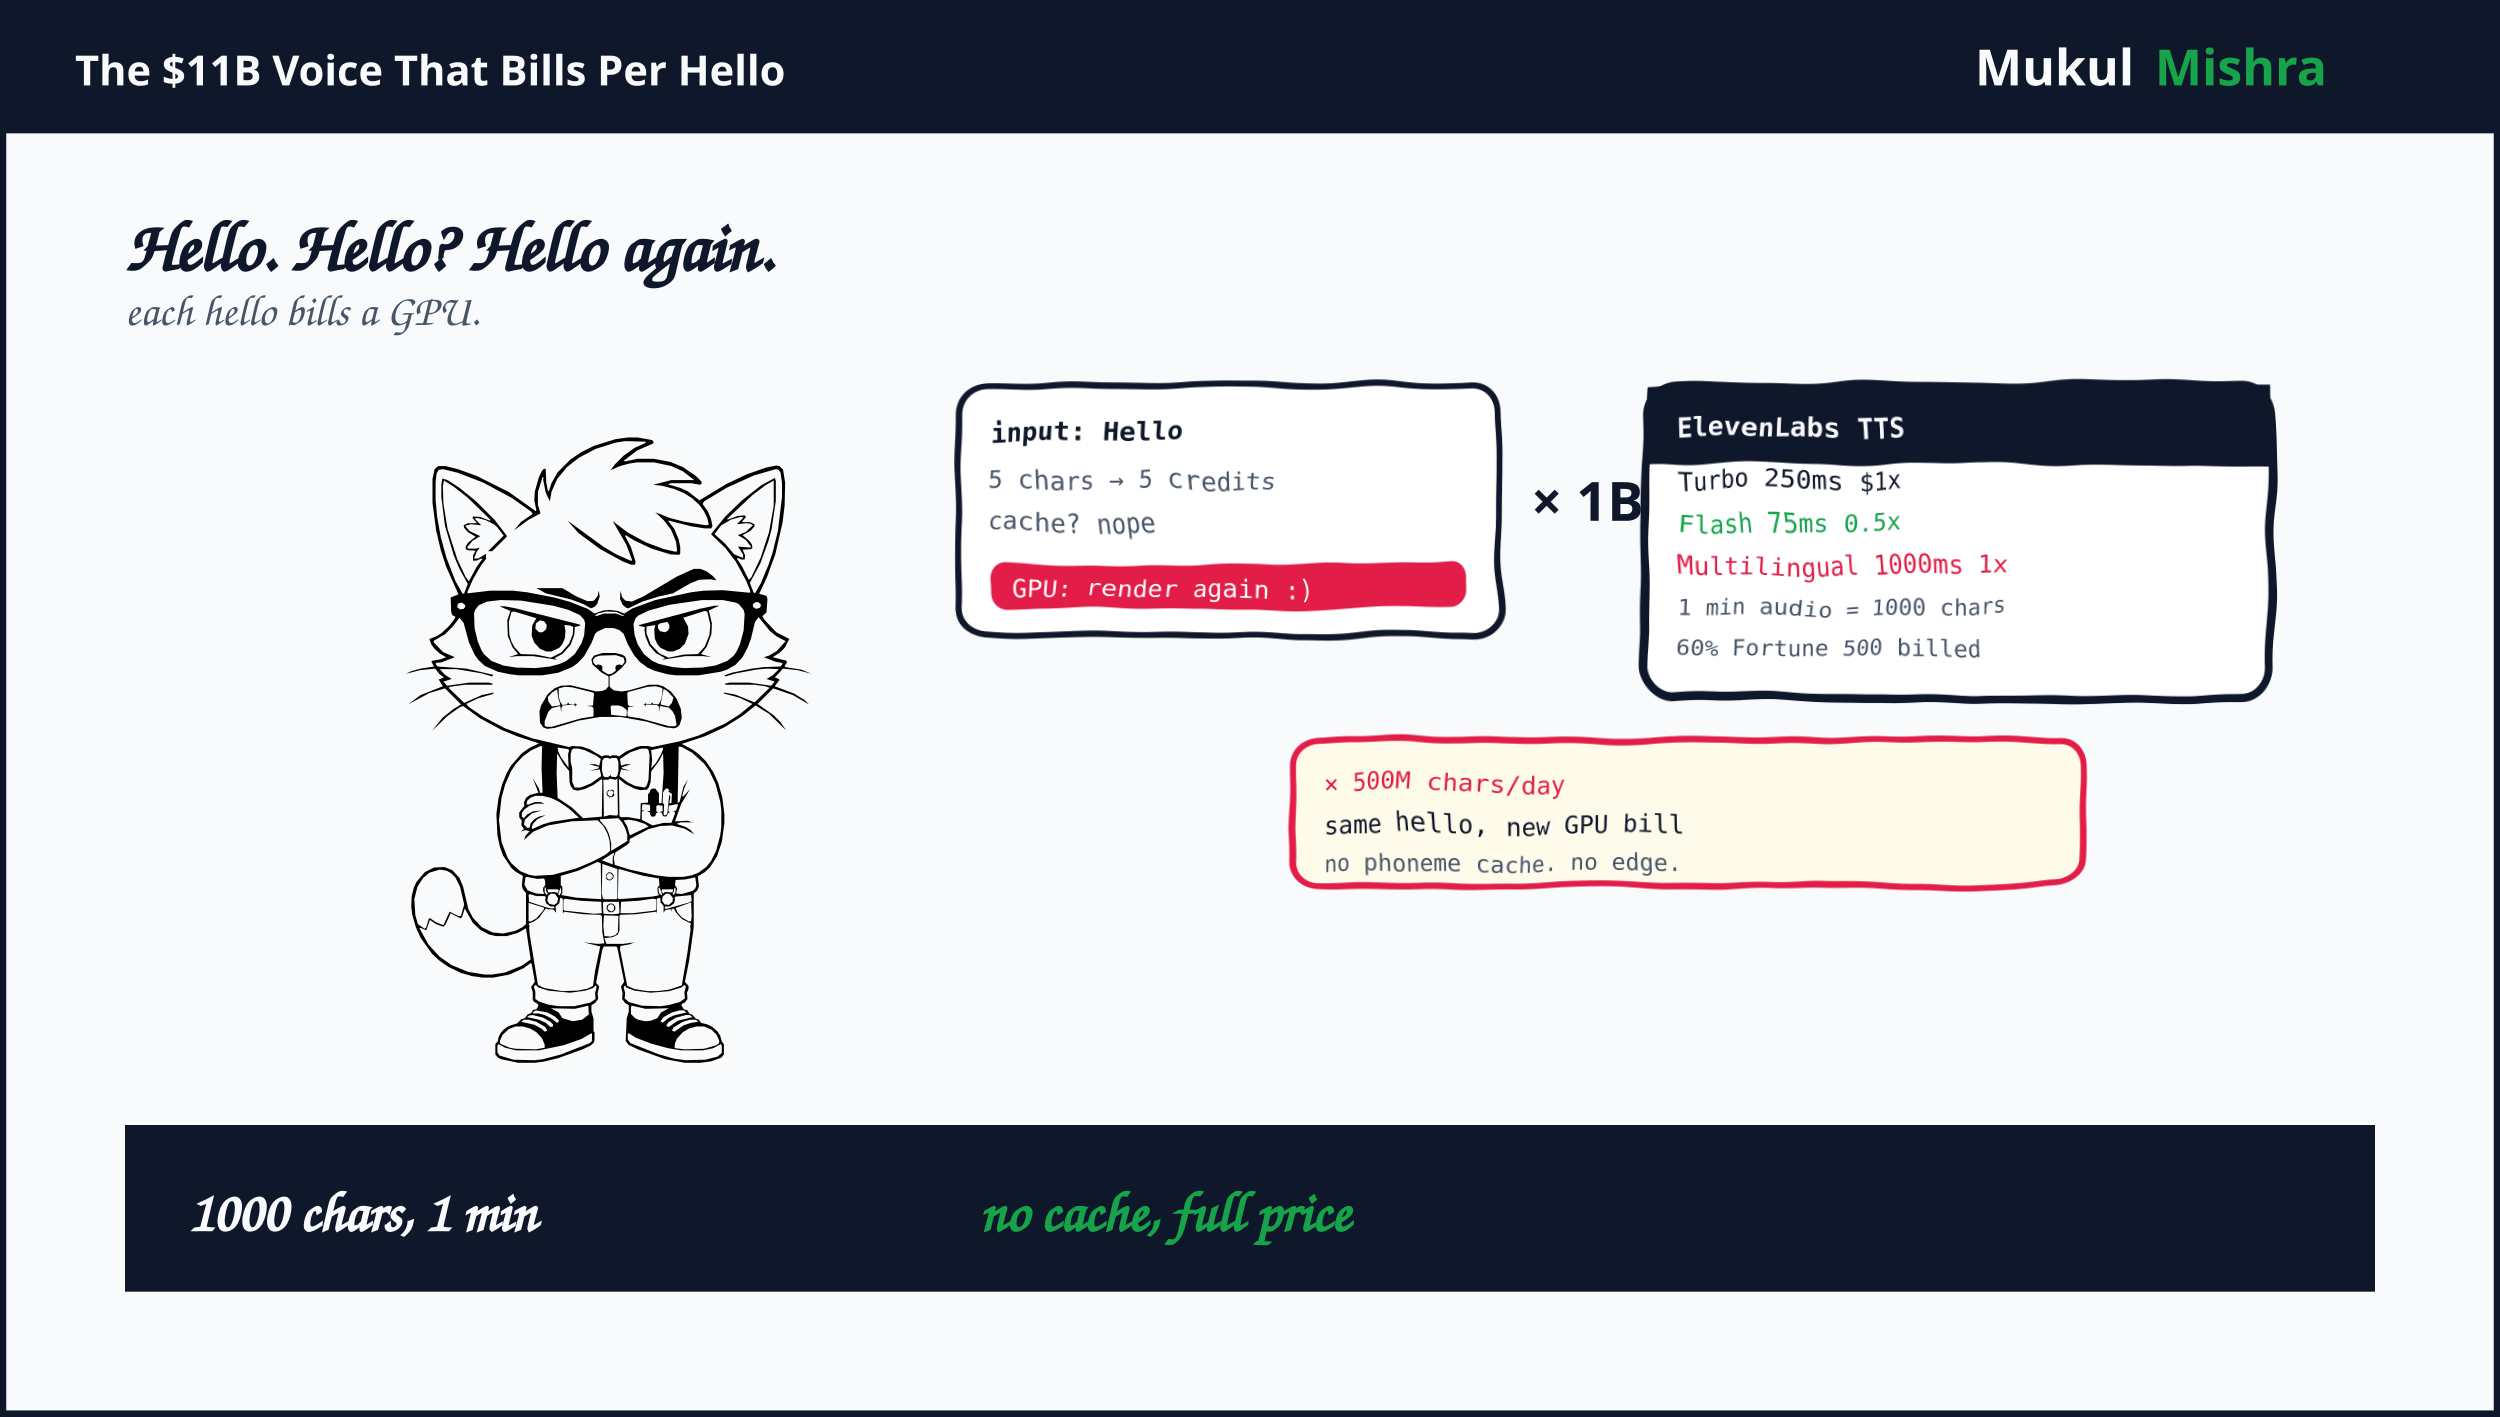
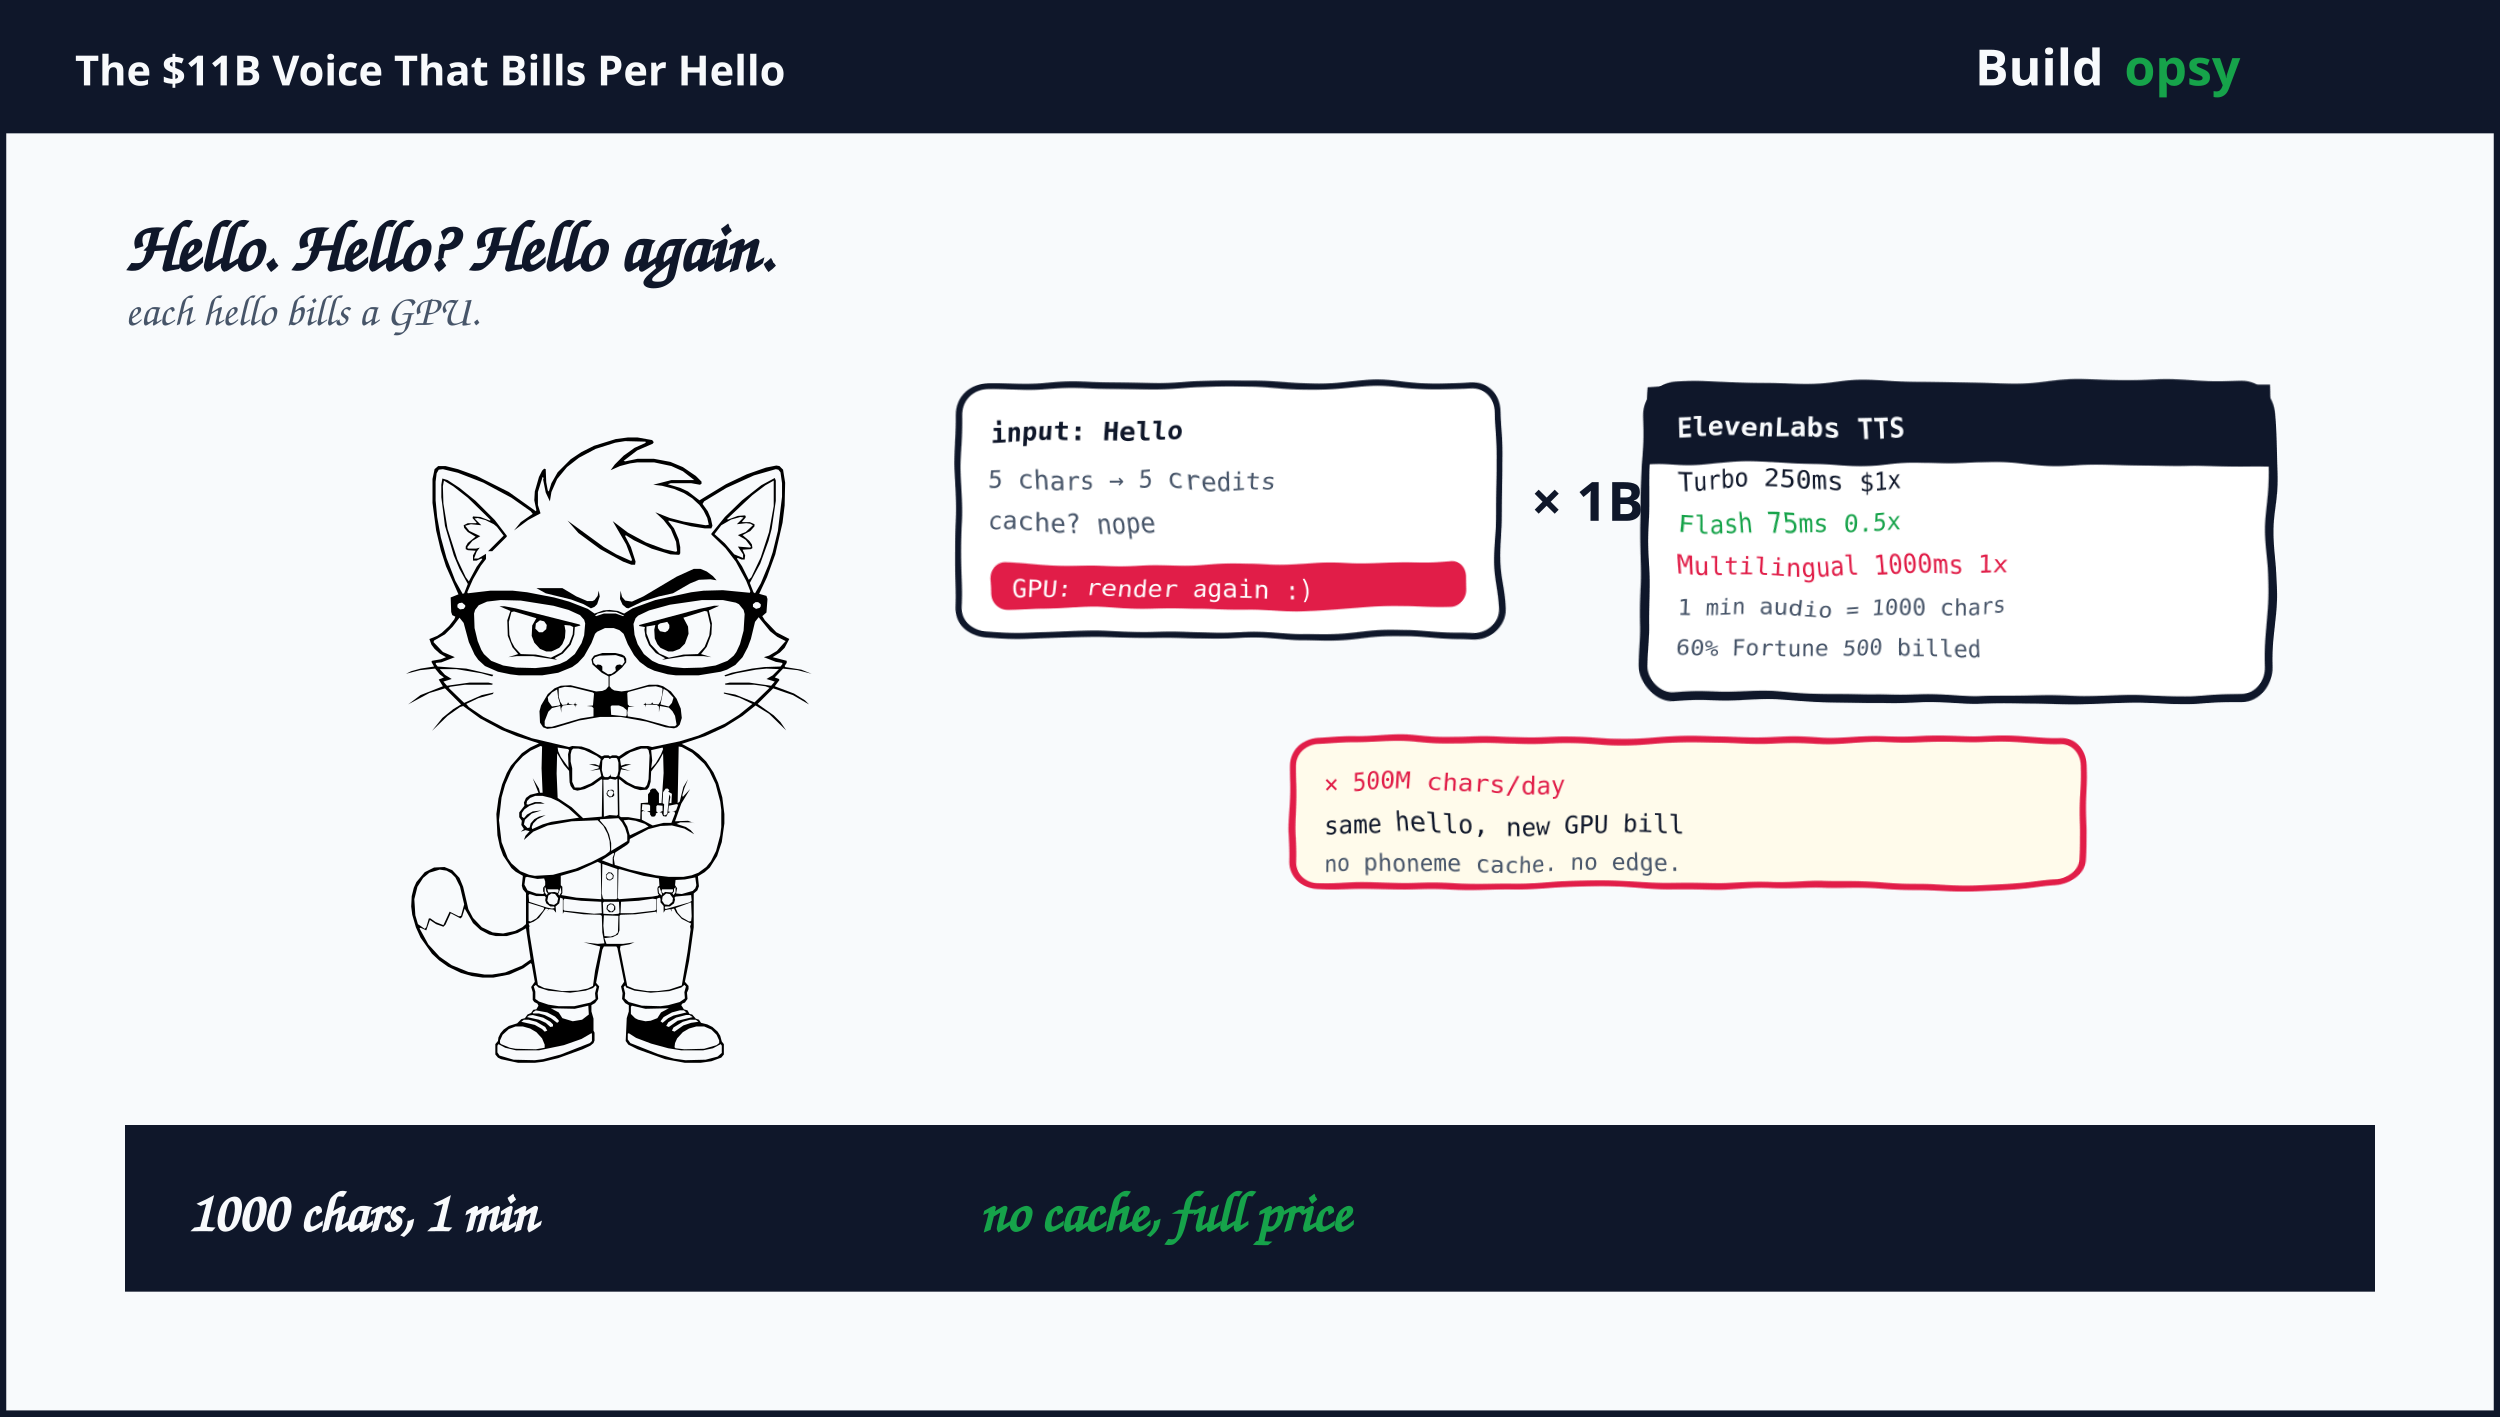
<svg xmlns="http://www.w3.org/2000/svg" width="1200" height="680" viewBox="0 0 1200 680" role="img" aria-label="Pen sketched meme of a grinning cat repeating hello">
  <defs>
    <filter id="roughen" x="-10%" y="-10%" width="120%" height="120%">
      <feTurbulence type="fractalNoise" baseFrequency="0.02" numOctaves="2" seed="95" result="n" />
      <feDisplacementMap in="SourceGraphic" in2="n" scale="6" />
    </filter>
  </defs>
  <rect x="0" y="0" width="1200" height="680" fill="#f8fafc" />
  <rect x="0" y="0" width="1200" height="680" fill="none" stroke="#0f172a" stroke-width="6" />
  <rect x="0" y="0" width="1200" height="64" fill="#0f172a" />
  <text x="36" y="41" font-family="Sora, 'Segoe UI', Verdana, sans-serif" font-size="20" font-weight="bold" fill="#f8fafc">The $11B Voice That Bills Per Hello</text>
-   <text x="948" y="41" font-family="Sora, 'Segoe UI', Verdana, sans-serif" font-size="24" font-weight="bold" fill="#f8fafc">Mukul<tspan dx="10" fill="#16a34a">Mishra</tspan>
+   <text x="948" y="41" font-family="Sora, 'Segoe UI', Verdana, sans-serif" font-size="24" font-weight="bold" fill="#f8fafc">Build<tspan dx="10" fill="#16a34a">opsy</tspan>
  </text>
  <text x="60" y="130" font-family="'Segoe Script','Segoe Print','Comic Sans MS','Chalkboard SE',cursive" font-size="34" font-weight="bold" fill="#0f172a">Hello. Hello? Hello again.</text>
  <text x="60" y="156" font-family="'Segoe Script','Segoe Print','Comic Sans MS','Chalkboard SE',cursive" font-size="21" font-style="italic" fill="#475569">each hello bills a GPU.</text>
  <svg x="110" y="210" width="300" height="300" viewBox="0 0 100 100">
    <g transform="translate(8.35,-2.08) scale(0.0831)">
      <g id="cat-art" fill="#000" fill-rule="evenodd">
        <path id="vector-1" d="" />
        <path id="vector-2" d="" />
        <path id="vector-3" d="" />
        <path id="vector-4" d="" />
        <path id="vector-5" d="" />
        <path id="vector-6" d="" />
        <path id="vector-7" d="" />
        <path id="vector-8" d="" />
        <path id="vector-9" d="" />
        <path id="vector-10" d="M 633,922 L 627,926 L 626,933 L 631,939 L 638,939 L 643,934 L 643,928 L 639,923 Z M 633,924 L 637,924 L 641,928 L 640,935 L 635,938 L 628,933 L 629,927 Z" />
        <path id="vector-11" d="M 630,862 L 625,867 L 625,873 L 628,877 L 633,878 L 639,874 L 640,868 L 636,863 Z M 630,864 L 634,864 L 638,868 L 638,872 L 634,876 L 630,876 L 626,872 L 626,868 Z" />
        <path id="vector-12" d="M 629,704 L 626,710 L 627,714 L 632,718 L 638,717 L 641,714 L 640,705 L 637,703 Z M 632,704 L 637,705 L 640,709 L 636,716 L 632,716 L 628,712 L 628,708 Z" />
        <path id="vector-13" d="M 497,552 L 498,574 L 504,583 L 512,586 L 527,584 L 573,570 L 614,563 L 653,563 L 703,572 L 740,583 L 756,585 L 762,583 L 767,578 L 771,565 L 769,547 L 761,528 L 750,514 L 735,504 L 725,501 L 708,501 L 669,512 L 655,514 L 641,512 L 636,509 L 632,504 L 632,485 L 642,480 L 656,468 L 664,458 L 664,451 L 661,446 L 656,443 L 643,440 L 618,440 L 602,445 L 597,452 L 599,462 L 617,478 L 630,485 L 630,504 L 625,510 L 618,513 L 606,514 L 557,502 L 538,503 L 526,508 L 513,519 L 500,541 Z M 634,543 L 636,541 L 650,541 L 658,544 L 665,550 L 665,560 L 663,562 L 635,559 Z M 531,510 L 533,526 L 537,539 L 535,541 L 521,543 L 514,533 L 513,525 L 521,516 Z M 736,509 L 743,513 L 755,526 L 752,536 L 746,543 L 730,539 Z M 602,518 L 600,541 L 588,542 L 598,543 L 601,546 L 601,562 L 576,566 L 521,582 L 510,582 L 507,580 L 507,571 L 514,553 L 521,546 L 537,542 L 539,555 L 539,546 L 542,541 L 562,539 L 565,541 L 566,545 L 566,541 L 570,540 L 566,538 L 566,535 L 564,539 L 554,538 L 552,535 L 550,539 L 541,540 L 537,534 L 534,524 L 534,508 L 546,505 L 560,506 L 600,516 Z M 666,517 L 668,515 L 705,505 L 721,504 L 732,507 L 734,509 L 733,521 L 730,533 L 726,539 L 716,538 L 714,535 L 712,538 L 702,538 L 701,535 L 701,537 L 697,539 L 700,540 L 701,545 L 701,541 L 703,539 L 723,540 L 727,543 L 727,554 L 729,542 L 746,545 L 753,552 L 758,561 L 761,578 L 758,581 L 747,581 L 692,566 L 667,562 L 666,555 L 668,544 L 680,542 L 670,542 L 667,539 Z M 600,453 L 604,448 L 613,445 L 644,444 L 659,449 L 661,457 L 656,464 L 652,462 L 646,463 L 643,467 L 644,474 L 636,480 L 629,481 L 618,474 L 618,466 L 615,463 L 609,462 L 606,464 L 601,459 Z" />
        <path id="vector-14" d="M 420,350 L 441,359 L 435,377 L 436,407 L 445,429 L 456,442 L 437,448 L 453,446 L 485,446 L 531,453 L 526,450 L 542,441 L 557,424 L 564,405 L 565,390 L 576,387 L 574,385 L 451,354 L 430,350 Z M 498,377 L 506,379 L 511,386 L 510,394 L 503,400 L 496,400 L 489,393 L 490,383 Z M 443,361 L 448,360 L 491,373 L 483,387 L 482,407 L 487,420 L 498,432 L 510,437 L 520,437 L 535,430 L 541,423 L 546,411 L 547,397 L 545,386 L 556,387 L 562,390 L 561,404 L 554,422 L 539,439 L 519,449 L 490,443 L 461,442 L 449,429 L 443,418 L 439,405 L 438,380 Z" />
        <path id="vector-15" d="M 843,349 L 833,349 L 805,355 L 689,386 L 689,388 L 700,390 L 699,395 L 701,408 L 708,425 L 721,440 L 739,450 L 733,453 L 778,446 L 813,446 L 828,448 L 808,442 L 819,428 L 828,404 L 829,383 L 823,358 Z M 743,380 L 747,386 L 747,392 L 744,397 L 739,400 L 729,398 L 725,392 L 725,386 L 729,383 Z M 820,360 L 826,386 L 824,406 L 815,428 L 802,442 L 774,443 L 746,449 L 728,441 L 711,423 L 703,402 L 703,389 L 720,386 L 718,395 L 719,412 L 724,423 L 730,430 L 745,437 L 754,437 L 767,432 L 777,422 L 784,403 L 783,389 L 774,372 L 815,359 Z" />
        <path id="vector-16" d="M 491,315 L 509,325 L 558,337 L 582,346 L 596,354 L 603,351 L 608,346 L 613,331 L 611,320 L 609,330 L 603,338 L 599,340 L 589,340 L 568,331 L 541,315 Z" />
        <path id="vector-17" d="M 838,300 L 831,292 L 819,283 L 807,278 L 794,278 L 761,293 L 697,331 L 675,341 L 662,339 L 656,332 L 653,320 L 652,336 L 657,347 L 664,353 L 668,354 L 695,341 L 727,331 L 754,325 L 787,306 L 804,299 L 826,298 Z" />
        <path id="vector-18" d="M 959,80 L 953,79 L 933,83 L 896,96 L 856,115 L 805,146 L 783,129 L 768,122 L 744,115 L 750,113 L 789,113 L 806,116 L 809,114 L 809,110 L 798,99 L 773,82 L 749,72 L 717,66 L 686,66 L 662,71 L 659,70 L 685,50 L 715,37 L 717,34 L 714,30 L 686,25 L 667,25 L 644,28 L 602,41 L 578,53 L 557,67 L 532,92 L 520,113 L 515,129 L 513,127 L 510,111 L 509,86 L 506,85 L 502,89 L 496,101 L 488,129 L 487,146 L 491,165 L 490,167 L 438,130 L 376,99 L 340,86 L 316,80 L 302,80 L 295,86 L 291,105 L 291,151 L 298,204 L 307,242 L 317,273 L 341,327 L 326,333 L 327,361 L 329,367 L 335,370 L 333,375 L 323,388 L 309,401 L 300,407 L 285,413 L 289,424 L 295,432 L 305,441 L 317,448 L 307,452 L 290,455 L 289,457 L 294,466 L 268,470 L 250,475 L 240,480 L 267,473 L 296,470 L 305,481 L 313,487 L 303,491 L 311,504 L 268,521 L 244,539 L 285,517 L 315,508 L 346,539 L 331,548 L 310,565 L 290,590 L 320,561 L 344,544 L 350,542 L 383,566 L 424,588 L 453,600 L 496,614 L 479,622 L 463,633 L 442,657 L 434,671 L 425,693 L 418,720 L 414,750 L 416,791 L 421,814 L 427,830 L 443,854 L 451,861 L 465,869 L 463,888 L 465,895 L 471,902 L 471,962 L 464,968 L 450,975 L 427,980 L 407,978 L 386,968 L 369,950 L 360,933 L 350,890 L 343,873 L 329,858 L 314,852 L 294,853 L 276,862 L 260,881 L 255,892 L 251,908 L 250,928 L 252,944 L 259,968 L 268,988 L 290,1019 L 304,1032 L 321,1044 L 346,1056 L 367,1062 L 388,1065 L 408,1065 L 439,1059 L 466,1047 L 480,1037 L 482,1039 L 488,1073 L 481,1083 L 484,1093 L 484,1108 L 487,1112 L 493,1115 L 495,1119 L 491,1126 L 485,1127 L 481,1133 L 474,1136 L 469,1143 L 462,1145 L 454,1153 L 438,1158 L 428,1165 L 422,1172 L 418,1180 L 417,1187 L 412,1193 L 412,1213 L 417,1219 L 423,1222 L 456,1229 L 488,1229 L 504,1227 L 533,1220 L 580,1203 L 595,1196 L 601,1191 L 603,1186 L 603,1171 L 601,1167 L 601,1144 L 597,1130 L 597,1118 L 604,1114 L 610,1106 L 609,1095 L 612,1082 L 606,1075 L 618,1011 L 621,1005 L 645,1005 L 647,1008 L 660,1073 L 654,1082 L 657,1095 L 656,1106 L 662,1114 L 669,1118 L 669,1130 L 665,1143 L 663,1187 L 668,1194 L 686,1203 L 739,1222 L 777,1229 L 807,1229 L 828,1226 L 847,1219 L 852,1213 L 852,1193 L 848,1188 L 845,1177 L 840,1169 L 830,1160 L 820,1155 L 808,1152 L 804,1146 L 798,1144 L 791,1136 L 786,1135 L 782,1128 L 775,1126 L 770,1118 L 772,1115 L 777,1113 L 782,1106 L 781,1094 L 784,1087 L 784,1081 L 777,1073 L 785,1033 L 794,968 L 794,903 L 801,897 L 804,889 L 802,870 L 815,862 L 825,853 L 839,831 L 848,804 L 853,768 L 853,750 L 849,718 L 841,690 L 832,670 L 818,649 L 804,635 L 792,626 L 771,615 L 816,600 L 853,583 L 888,561 L 913,541 L 939,557 L 972,589 L 961,573 L 948,560 L 917,538 L 947,508 L 985,521 L 1016,539 L 1008,531 L 987,518 L 950,504 L 959,492 L 958,490 L 950,487 L 966,470 L 994,473 L 1021,480 L 1001,472 L 970,467 L 969,465 L 973,459 L 973,455 L 946,448 L 960,439 L 969,430 L 978,413 L 953,400 L 931,377 L 926,369 L 934,362 L 936,336 L 934,330 L 920,326 L 935,294 L 951,250 L 965,189 L 969,156 L 970,112 L 966,87 Z M 667,1173 L 669,1172 L 683,1181 L 712,1192 L 745,1201 L 770,1205 L 812,1205 L 831,1201 L 846,1193 L 848,1196 L 848,1210 L 840,1217 L 817,1223 L 778,1224 L 756,1221 L 725,1212 L 672,1191 L 667,1184 Z M 598,1173 L 598,1187 L 594,1191 L 538,1213 L 504,1222 L 488,1224 L 447,1223 L 420,1215 L 416,1209 L 416,1196 L 418,1193 L 431,1200 L 452,1205 L 496,1205 L 544,1195 L 578,1183 L 597,1172 Z M 843,1186 L 843,1191 L 838,1195 L 814,1202 L 776,1203 L 759,1201 L 757,1199 L 758,1191 L 762,1182 L 773,1170 L 785,1163 L 799,1159 L 814,1159 L 828,1165 L 838,1175 Z M 421,1186 L 426,1175 L 438,1164 L 451,1159 L 465,1159 L 479,1163 L 491,1170 L 502,1182 L 507,1194 L 507,1200 L 490,1203 L 451,1202 L 440,1200 L 423,1193 L 421,1191 Z M 803,1150 L 789,1152 L 774,1157 L 757,1169 L 752,1167 L 755,1161 L 773,1150 L 787,1146 L 798,1146 Z M 462,1150 L 467,1146 L 476,1146 L 491,1150 L 508,1160 L 512,1167 L 507,1169 L 502,1164 L 488,1156 Z M 792,1141 L 763,1148 L 746,1160 L 741,1158 L 745,1151 L 760,1142 L 779,1137 L 786,1137 Z M 473,1141 L 477,1138 L 484,1137 L 504,1142 L 518,1150 L 523,1155 L 523,1159 L 518,1160 L 509,1152 L 496,1146 Z M 780,1132 L 755,1138 L 745,1143 L 734,1152 L 730,1149 L 736,1141 L 752,1132 L 767,1128 L 775,1128 Z M 484,1132 L 490,1128 L 512,1132 L 527,1140 L 534,1147 L 534,1150 L 531,1152 L 519,1143 L 507,1137 L 496,1134 L 485,1134 Z M 673,1135 L 673,1121 L 675,1119 L 701,1125 L 746,1124 L 731,1132 L 724,1143 L 711,1148 L 701,1149 L 687,1146 L 681,1143 Z M 592,1136 L 579,1146 L 561,1149 L 541,1143 L 534,1132 L 519,1124 L 565,1125 L 591,1119 Z M 779,1082 L 776,1093 L 777,1105 L 767,1112 L 745,1118 L 730,1120 L 694,1119 L 669,1112 L 661,1105 L 662,1095 L 659,1083 L 662,1080 L 664,1084 L 680,1090 L 711,1094 L 747,1091 L 770,1084 L 776,1079 Z M 486,1082 L 490,1079 L 495,1084 L 514,1090 L 556,1094 L 586,1090 L 600,1085 L 605,1080 L 607,1083 L 604,1095 L 605,1106 L 595,1113 L 564,1120 L 534,1120 L 514,1117 L 496,1111 L 489,1106 L 489,1092 Z M 621,945 L 649,946 L 648,978 L 643,983 L 634,986 L 622,985 L 620,965 Z M 266,970 L 268,969 L 279,974 L 286,954 L 298,962 L 312,967 L 316,963 L 326,941 L 345,951 L 348,948 L 353,932 L 369,960 L 383,973 L 400,982 L 413,985 L 434,985 L 455,979 L 471,970 L 480,1030 L 463,1042 L 431,1055 L 406,1059 L 391,1059 L 360,1054 L 328,1041 L 305,1025 L 283,1001 Z M 505,930 L 506,932 L 504,936 L 491,951 L 480,957 L 476,956 L 476,921 Z M 789,920 L 790,947 L 789,956 L 785,957 L 771,949 L 763,940 L 759,931 Z M 619,921 L 621,919 L 650,919 L 651,940 L 649,942 L 638,943 L 620,942 Z M 722,914 L 722,934 L 719,936 L 676,941 L 653,941 L 654,919 L 688,917 L 715,913 Z M 543,916 L 545,913 L 577,917 L 616,919 L 617,941 L 602,942 L 545,936 L 543,934 Z M 728,911 L 730,913 L 730,920 L 736,927 L 736,940 L 739,935 L 749,933 L 752,938 L 751,933 L 756,932 L 760,940 L 771,952 L 789,961 L 787,966 L 788,972 L 782,1016 L 771,1080 L 747,1088 L 724,1091 L 705,1091 L 680,1087 L 666,1081 L 652,1010 L 653,1004 L 670,1001 L 680,997 L 658,1000 L 626,1000 L 622,989 L 638,987 L 648,982 L 651,974 L 651,946 L 653,944 L 682,943 L 722,938 L 723,942 L 723,913 Z M 537,911 L 542,913 L 542,942 L 544,938 L 582,943 L 614,944 L 617,946 L 618,978 L 622,999 L 609,1000 L 582,997 L 614,1005 L 604,1052 L 600,1081 L 590,1086 L 571,1090 L 541,1091 L 506,1085 L 494,1079 L 478,981 L 477,967 L 480,965 L 478,966 L 476,961 L 486,957 L 496,950 L 509,932 L 514,933 L 512,937 L 515,933 L 524,934 L 529,940 L 528,928 L 535,922 Z M 789,906 L 790,917 L 786,920 L 740,933 L 738,931 L 739,928 L 748,928 L 756,922 L 758,915 L 757,911 L 759,909 Z M 476,906 L 478,904 L 491,908 L 507,908 L 509,910 L 508,916 L 510,922 L 518,928 L 525,928 L 526,931 L 521,932 L 511,930 L 477,919 Z M 741,903 L 748,904 L 754,912 L 753,919 L 746,925 L 738,924 L 733,917 L 734,909 Z M 520,903 L 527,904 L 533,912 L 531,921 L 525,925 L 516,923 L 512,917 L 514,907 Z M 754,895 L 754,899 L 752,901 L 739,900 L 735,903 L 732,899 L 733,895 Z M 512,895 L 533,895 L 534,898 L 532,902 L 526,900 L 514,901 Z M 759,891 L 759,901 L 755,906 L 753,903 L 756,899 L 756,894 Z M 728,891 L 733,904 L 732,907 L 727,902 L 726,893 Z M 538,891 L 539,901 L 535,907 L 533,904 Z M 507,891 L 509,892 L 510,899 L 513,903 L 511,906 L 507,901 Z M 797,872 L 799,887 L 797,893 L 792,898 L 771,904 L 760,903 L 762,893 L 758,887 L 759,877 L 777,876 Z M 470,872 L 473,871 L 493,875 L 506,874 L 508,880 L 508,887 L 504,892 L 504,899 L 506,902 L 504,904 L 491,903 L 474,897 L 468,886 Z M 318,859 L 327,864 L 335,872 L 344,890 L 352,924 L 346,946 L 342,947 L 324,938 L 312,964 L 297,958 L 287,951 L 284,951 L 279,968 L 276,971 L 263,962 L 258,945 L 256,914 L 262,890 L 273,873 L 285,863 L 305,857 Z M 649,857 L 651,856 L 697,869 L 727,874 L 728,888 L 725,890 L 724,894 L 725,903 L 727,905 L 725,907 L 714,909 L 650,914 L 648,912 Z M 618,846 L 647,856 L 647,912 L 645,914 L 621,914 L 619,912 L 617,903 Z M 615,845 L 616,914 L 568,911 L 539,906 L 541,902 L 541,890 L 538,887 L 538,869 L 572,859 L 609,842 Z M 641,826 L 638,834 L 638,847 L 617,839 L 639,825 Z M 659,762 L 669,761 L 682,763 L 700,769 L 707,774 L 671,791 L 666,774 Z M 614,760 L 649,758 L 656,766 L 662,777 L 666,790 L 666,802 L 635,821 L 635,806 L 631,789 L 625,776 L 613,762 Z M 694,761 L 694,746 L 696,744 L 701,745 L 694,742 L 695,731 L 708,732 L 710,734 L 710,744 L 704,745 L 710,747 L 710,751 L 713,755 L 718,755 L 721,752 L 721,749 L 725,747 L 722,745 L 722,735 L 724,733 L 734,734 L 734,744 L 728,747 L 732,747 L 735,754 L 741,755 L 745,748 L 749,746 L 745,745 L 746,734 L 761,731 L 764,732 L 760,743 L 752,746 L 757,745 L 758,749 L 751,767 L 736,767 L 715,772 Z M 463,748 L 468,741 L 478,734 L 490,730 L 507,730 L 499,727 L 488,727 L 475,732 L 472,731 L 473,725 L 479,719 L 489,715 L 503,715 L 519,719 L 534,726 L 553,739 L 573,757 L 520,765 L 503,770 L 483,779 L 482,775 L 485,768 L 493,760 L 509,752 L 496,755 L 487,760 L 480,768 L 478,776 L 474,777 L 467,770 L 469,761 L 482,749 L 501,743 L 484,745 L 473,751 L 467,758 L 463,755 Z M 744,701 L 747,704 L 745,707 L 752,711 L 751,729 L 747,729 L 749,717 L 747,712 L 743,750 L 738,753 L 736,751 L 737,731 L 734,729 L 735,708 L 740,701 Z M 647,682 L 648,751 L 646,753 L 632,752 L 621,755 L 620,684 L 629,684 L 633,682 L 643,684 Z M 622,642 L 630,642 L 632,644 L 636,642 L 645,642 L 647,644 L 649,651 L 649,667 L 647,676 L 644,679 L 635,678 L 633,673 L 633,676 L 629,679 L 623,679 L 620,677 L 617,665 L 618,647 Z M 735,633 L 736,671 L 732,729 L 727,729 L 727,710 L 720,701 L 714,701 L 710,704 L 710,707 L 706,712 L 706,728 L 692,729 L 691,760 L 668,756 L 654,756 L 651,754 L 650,684 L 651,683 L 662,692 L 680,701 L 691,704 L 704,703 L 708,698 L 711,688 L 712,668 L 727,648 Z M 531,633 L 544,655 L 554,667 L 555,689 L 557,696 L 562,703 L 570,705 L 584,702 L 601,694 L 616,683 L 618,684 L 617,755 L 581,758 L 559,737 L 532,719 L 530,672 Z M 693,624 L 704,624 L 707,627 L 709,637 L 707,683 L 704,694 L 700,699 L 681,696 L 667,689 L 651,677 L 654,664 L 672,667 L 656,662 L 655,660 L 674,654 L 663,654 L 654,657 L 652,644 L 672,631 Z M 562,624 L 572,624 L 584,627 L 607,638 L 615,644 L 612,657 L 604,654 L 592,654 L 611,659 L 611,662 L 594,667 L 613,664 L 616,677 L 596,691 L 576,699 L 565,699 L 560,688 L 560,662 L 557,649 L 557,635 L 559,627 Z M 734,622 L 735,625 L 731,635 L 721,652 L 712,662 L 714,647 L 712,627 Z M 532,622 L 552,625 L 554,627 L 552,635 L 553,661 L 538,640 L 533,629 Z M 791,632 L 814,653 L 824,667 L 836,692 L 845,726 L 847,742 L 847,775 L 845,791 L 837,821 L 827,841 L 818,852 L 803,863 L 790,868 L 774,871 L 746,871 L 721,868 L 671,857 L 642,848 L 640,835 L 643,824 L 666,809 L 670,805 L 671,798 L 707,779 L 730,773 L 752,772 L 776,778 L 795,789 L 788,781 L 779,775 L 761,769 L 768,766 L 790,766 L 796,768 L 783,763 L 758,764 L 770,730 L 787,702 L 773,717 L 772,714 L 776,700 L 783,683 L 774,698 L 767,726 L 763,729 L 765,620 L 771,621 Z M 499,619 L 502,620 L 501,662 L 503,709 L 498,709 L 496,701 L 484,681 L 495,709 L 479,713 L 471,719 L 467,728 L 468,734 L 458,747 L 458,756 L 463,763 L 462,771 L 467,779 L 461,784 L 470,781 L 478,783 L 470,792 L 467,800 L 485,784 L 513,772 L 559,764 L 609,762 L 620,773 L 628,788 L 632,802 L 633,818 L 632,822 L 623,829 L 598,842 L 567,855 L 523,867 L 488,869 L 477,867 L 460,860 L 443,845 L 436,835 L 424,804 L 419,762 L 424,718 L 431,693 L 442,668 L 451,654 L 465,639 L 480,628 Z M 971,417 L 954,436 L 939,445 L 929,448 L 952,457 L 964,459 L 965,461 L 961,466 L 930,467 L 906,470 L 867,478 L 853,483 L 855,485 L 876,479 L 914,472 L 934,470 L 958,471 L 946,483 L 934,490 L 950,495 L 943,503 L 901,497 L 863,497 L 854,499 L 855,501 L 910,501 L 932,504 L 940,507 L 911,535 L 874,520 L 852,516 L 852,518 L 882,526 L 907,538 L 881,559 L 854,576 L 803,599 L 767,610 L 714,621 L 706,619 L 692,619 L 684,621 L 663,630 L 650,639 L 645,637 L 637,637 L 633,639 L 630,637 L 622,637 L 617,639 L 593,625 L 578,620 L 560,619 L 554,621 L 482,604 L 431,585 L 389,563 L 361,544 L 356,538 L 379,527 L 407,519 L 409,516 L 386,521 L 352,536 L 322,507 L 325,505 L 354,501 L 406,501 L 407,499 L 399,497 L 362,497 L 319,503 L 312,495 L 328,490 L 315,482 L 305,471 L 337,471 L 385,479 L 406,485 L 408,482 L 356,470 L 301,466 L 297,461 L 298,459 L 308,458 L 334,448 L 311,438 L 293,419 L 294,416 L 315,404 L 330,389 L 343,372 L 351,382 L 361,419 L 372,443 L 379,453 L 392,465 L 417,476 L 441,481 L 458,483 L 502,483 L 533,478 L 560,467 L 571,459 L 583,446 L 597,421 L 604,403 L 608,399 L 623,392 L 640,392 L 651,396 L 659,403 L 667,423 L 679,444 L 690,457 L 705,468 L 718,474 L 744,481 L 760,483 L 803,483 L 846,476 L 858,472 L 874,463 L 888,448 L 898,429 L 904,413 L 912,380 L 919,371 L 941,398 L 955,409 Z M 604,368 L 609,364 L 626,360 L 645,361 L 660,368 L 658,369 L 644,364 L 621,364 L 606,369 Z M 339,347 L 342,344 L 348,343 L 354,348 L 354,351 L 351,355 L 344,356 L 339,352 Z M 908,346 L 913,342 L 918,342 L 923,346 L 923,350 L 921,353 L 914,355 L 908,351 Z M 890,357 L 892,365 L 890,397 L 883,423 L 876,438 L 871,445 L 859,455 L 836,464 L 810,468 L 775,469 L 753,467 L 727,461 L 714,455 L 698,442 L 686,423 L 680,405 L 678,384 L 682,373 L 687,368 L 708,358 L 748,347 L 810,338 L 850,338 L 875,343 L 881,346 Z M 373,357 L 380,348 L 396,341 L 422,338 L 461,339 L 524,349 L 553,357 L 575,367 L 583,376 L 585,383 L 583,406 L 578,421 L 565,442 L 549,455 L 536,461 L 517,466 L 489,469 L 452,468 L 427,464 L 404,455 L 390,442 L 385,434 L 378,417 L 372,392 L 371,364 Z M 884,178 L 890,179 L 877,192 L 895,190 L 903,191 L 908,194 L 894,207 L 879,213 L 894,222 L 904,235 L 903,237 L 879,235 L 889,250 L 889,257 L 872,250 L 854,229 L 834,211 L 847,194 L 866,183 Z M 948,108 L 948,157 L 939,207 L 923,256 L 905,294 L 900,299 L 887,273 L 877,258 L 879,257 L 886,260 L 892,260 L 893,252 L 888,241 L 904,240 L 907,238 L 906,231 L 901,224 L 888,213 L 903,205 L 911,196 L 911,192 L 902,188 L 888,188 L 887,187 L 894,179 L 894,176 L 892,175 L 879,176 L 860,183 L 858,182 L 907,136 L 932,117 Z M 313,108 L 331,119 L 359,141 L 403,184 L 401,185 L 383,178 L 369,177 L 368,180 L 376,189 L 375,190 L 359,190 L 351,194 L 352,199 L 359,207 L 374,216 L 359,228 L 355,235 L 355,240 L 359,242 L 374,243 L 369,252 L 369,262 L 376,262 L 385,258 L 387,259 L 376,274 L 361,302 L 355,294 L 339,260 L 320,201 L 312,152 L 311,119 Z M 961,92 L 964,113 L 964,139 L 956,205 L 946,246 L 938,270 L 923,306 L 912,325 L 909,323 L 902,305 L 922,268 L 938,224 L 944,201 L 952,147 L 952,108 L 950,103 L 924,117 L 887,146 L 854,178 L 828,210 L 828,212 L 855,238 L 875,264 L 895,301 L 903,321 L 902,324 L 850,319 L 813,320 L 789,323 L 720,338 L 676,354 L 660,364 L 648,359 L 632,357 L 620,358 L 603,364 L 590,355 L 554,341 L 525,333 L 473,323 L 446,320 L 402,320 L 359,325 L 358,323 L 369,298 L 384,272 L 394,259 L 394,249 L 379,258 L 371,258 L 376,245 L 382,237 L 375,239 L 359,239 L 358,236 L 368,224 L 383,215 L 362,205 L 354,195 L 365,192 L 385,194 L 372,181 L 378,180 L 393,184 L 409,192 L 415,197 L 428,214 L 398,244 L 406,244 L 434,216 L 434,214 L 411,184 L 374,147 L 343,122 L 320,107 L 310,104 L 308,116 L 308,140 L 315,195 L 332,252 L 343,278 L 359,307 L 352,325 L 349,326 L 335,301 L 318,257 L 307,217 L 300,178 L 297,146 L 297,110 L 299,94 L 303,87 L 311,86 L 340,93 L 389,112 L 443,141 L 480,167 L 484,172 L 461,188 L 448,204 L 475,184 L 499,171 L 494,155 L 494,130 L 503,101 L 505,103 L 504,106 L 509,131 L 517,148 L 520,130 L 531,105 L 550,82 L 573,64 L 605,47 L 643,35 L 662,32 L 701,33 L 702,34 L 700,36 L 680,45 L 659,60 L 642,77 L 634,88 L 652,80 L 671,75 L 685,73 L 718,73 L 751,80 L 773,90 L 795,107 L 751,107 L 716,116 L 733,118 L 756,124 L 775,132 L 791,142 L 805,155 L 813,166 L 820,180 L 823,193 L 817,194 L 775,187 L 748,180 L 720,169 L 736,184 L 750,202 L 760,226 L 762,244 L 759,245 L 737,240 L 702,227 L 667,208 L 638,186 L 664,231 L 675,260 L 674,263 L 645,250 L 621,236 L 551,185 L 572,209 L 614,240 L 658,264 L 674,270 L 681,270 L 682,264 L 673,236 L 662,215 L 663,213 L 679,223 L 713,239 L 749,250 L 766,251 L 768,248 L 768,236 L 765,221 L 756,200 L 745,186 L 746,185 L 789,196 L 815,200 L 828,200 L 830,195 L 827,181 L 821,167 L 811,153 L 814,148 L 857,122 L 910,98 L 952,86 L 957,87 Z" />
      </g>
    </g>
  </svg>
  <g filter="url(#roughen)" stroke="#0f172a" stroke-width="3" stroke-linecap="round">
    <rect x="460" y="185" width="260" height="120" rx="14" fill="#ffffff" />
    <text x="475" y="212" font-family="monospace" font-size="13" font-weight="bold" fill="#0f172a" stroke="none">input: Hello</text>
    <text x="475" y="235" font-family="monospace" font-size="12" fill="#475569" stroke="none">5 chars → 5 credits</text>
    <text x="475" y="255" font-family="monospace" font-size="12" fill="#475569" stroke="none">cache?  nope</text>
    <rect x="475" y="270" width="230" height="22" rx="8" fill="#e11d48" stroke="none" />
    <text x="485" y="286" font-family="monospace" font-size="12" fill="#fff" stroke="none">GPU: render again :)</text>
  </g>
  <g font-family="Sora, 'Segoe UI', Verdana, sans-serif" font-size="26" font-weight="bold" fill="#0f172a">
    <text x="735" y="250">× 1B</text>
  </g>
  <g filter="url(#roughen)">
    <rect x="790" y="185" width="300" height="150" rx="14" fill="#ffffff" stroke="#0f172a" stroke-width="4" />
    <rect x="790" y="185" width="300" height="38" fill="#0f172a" />
    <text x="805" y="210" font-family="monospace" font-size="13" font-weight="bold" fill="#f8fafc" stroke="none">ElevenLabs TTS</text>
    <text x="805" y="235" font-family="monospace" font-size="12" fill="#0f172a" stroke="none">Turbo 250ms  $1x</text>
    <text x="805" y="255" font-family="monospace" font-size="12" fill="#16a34a" stroke="none">Flash 75ms  0.5x</text>
    <text x="805" y="275" font-family="monospace" font-size="12" fill="#e11d48" stroke="none">Multilingual 1000ms 1x</text>
    <text x="805" y="295" font-family="monospace" font-size="11" fill="#475569" stroke="none">1 min audio = 1000 chars</text>
    <text x="805" y="315" font-family="monospace" font-size="11" fill="#475569" stroke="none">60% Fortune 500 billed</text>
  </g>
  <g filter="url(#roughen)">
    <rect x="620" y="355" width="380" height="70" rx="12" fill="#fffbeb" stroke="#e11d48" stroke-width="3" />
    <text x="635" y="380" font-family="monospace" font-size="12" fill="#e11d48" stroke="none">× 500M chars/day</text>
    <text x="635" y="400" font-family="monospace" font-size="12" fill="#0f172a" stroke="none">same hello, new GPU bill</text>
    <text x="635" y="418" font-family="monospace" font-size="11" fill="#475569" stroke="none">no phoneme cache. no edge.</text>
  </g>
  <rect x="60" y="540" width="1080" height="80" fill="#0f172a" />
  <text x="90" y="591" font-family="'Segoe Script','Segoe Print','Comic Sans MS','Chalkboard SE',cursive" font-size="27" font-weight="bold" fill="#f8fafc">1000 chars, 1 min</text>
  <text x="470" y="591" font-family="'Segoe Script','Segoe Print','Comic Sans MS','Chalkboard SE',cursive" font-size="27" font-weight="bold" fill="#16a34a">no cache, full price</text>
</svg>
